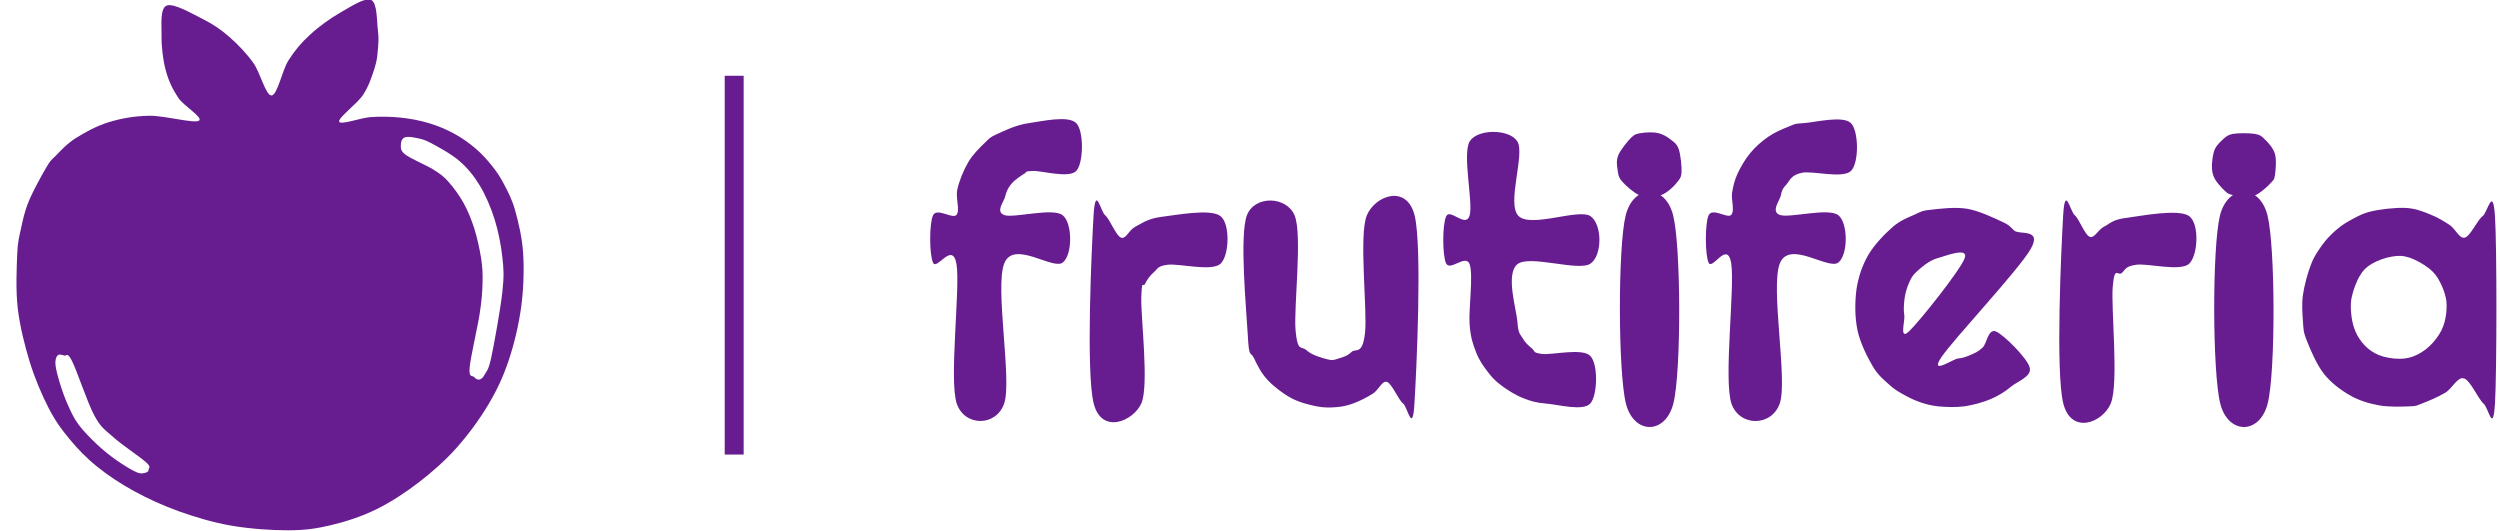
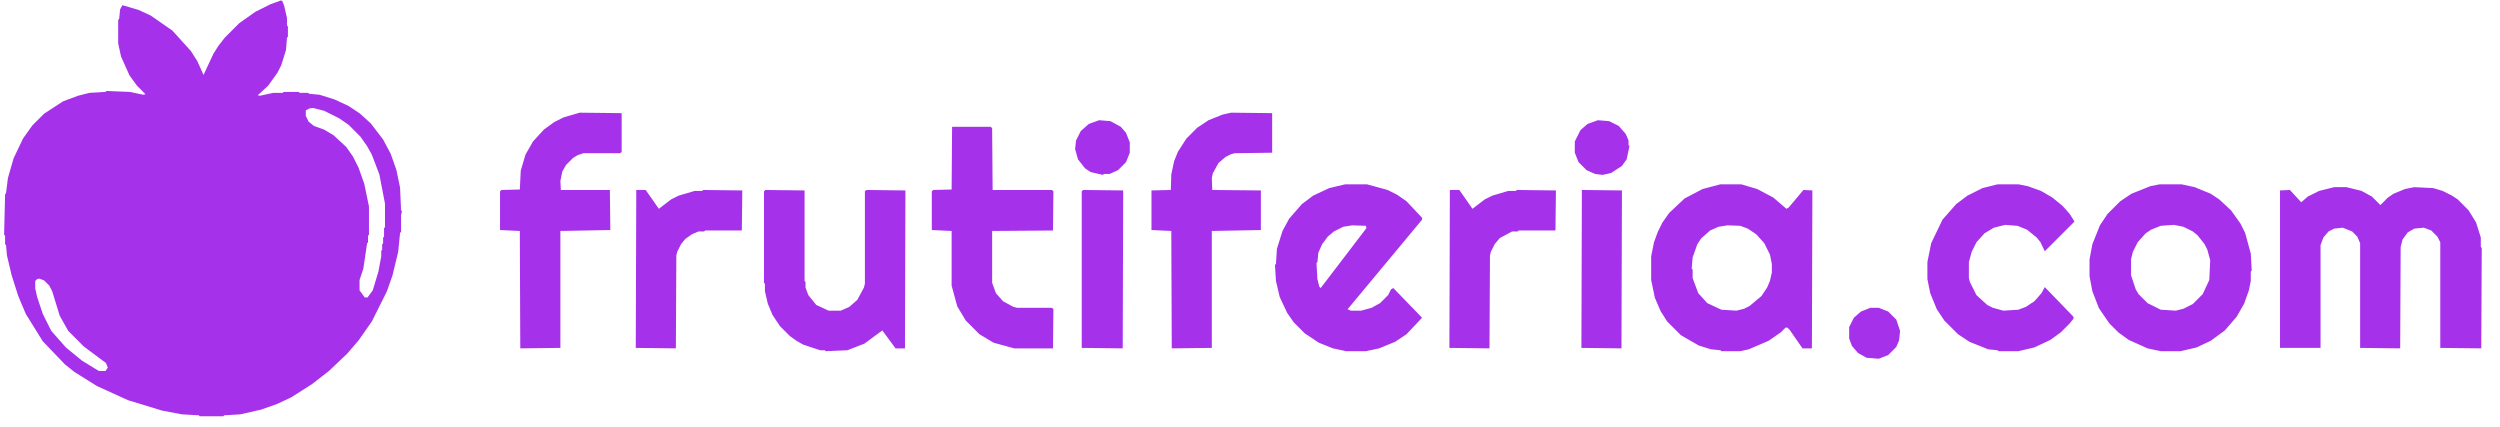
- <svg xmlns="http://www.w3.org/2000/svg" viewBox="0 0 131.47 28" width="132" height="28" role="img" aria-label="Frutiferia" fill="#671D90">
-   <path fill-rule="evenodd" transform="scale(0.4375)" d="M39.3 63.39C37.55 63.8 36.23 63.99 34.23 64C32.23 64.01 29.52 63.82 27.32 63.44C25.11 63.06 22.98 62.41 21.02 61.72C19.06 61.02 17.22 60.17 15.57 59.27C13.92 58.37 12.41 57.36 11.11 56.31C9.81 55.27 8.74 54.15 7.77 52.97C6.79 51.79 6.06 50.79 5.26 49.24C4.46 47.69 3.6 45.68 2.98 43.67C2.36 41.65 1.78 39.31 1.53 37.15C1.28 34.99 1.41 32.28 1.47 30.69C1.54 29.1 1.69 28.69 1.92 27.62C2.15 26.55 2.36 25.51 2.87 24.28C3.38 23.04 4.45 21.12 4.98 20.21C5.52 19.3 5.51 19.4 6.1 18.82C6.68 18.23 7.43 17.38 8.49 16.7C9.56 16.02 11.02 15.2 12.51 14.75C14 14.29 15.6 14 17.42 13.97C19.23 13.94 22.82 14.93 23.4 14.57C23.98 14.2 21.57 12.8 20.9 11.79C20.23 10.78 19.73 9.74 19.4 8.49C19.06 7.25 18.87 5.61 18.89 4.31C18.91 3 18.68 0.99 19.52 0.67C20.37 0.34 22.69 1.71 23.94 2.34C25.2 2.97 26.06 3.58 27.07 4.45C28.07 5.33 29.11 6.4 29.96 7.58C30.81 8.75 31.46 11.56 32.17 11.52C32.88 11.47 33.43 8.52 34.2 7.3C34.98 6.07 35.77 5.14 36.82 4.18C37.87 3.21 39.27 2.2 40.5 1.5C41.73 0.81 43.45 -0.36 44.2 0C44.95 0.36 44.86 2.64 45 3.64C45.13 4.64 45.06 5.22 45 5.98C44.93 6.75 44.9 7.3 44.6 8.22C44.31 9.13 43.92 10.38 43.21 11.45C42.5 12.53 40.17 14.23 40.33 14.68C40.48 15.13 42.9 14.22 44.13 14.13C45.36 14.05 46.53 14.07 47.7 14.19C48.87 14.31 50.07 14.53 51.15 14.86C52.24 15.18 53.28 15.63 54.22 16.14C55.16 16.65 56.02 17.27 56.79 17.92C57.55 18.57 58.22 19.32 58.79 20.04C59.37 20.77 59.78 21.37 60.24 22.27C60.71 23.17 61.2 24.07 61.58 25.45C61.96 26.83 62.41 28.65 62.53 30.58C62.65 32.5 62.59 34.84 62.3 36.98C62.02 39.13 61.46 41.48 60.8 43.45C60.14 45.42 59.4 47.03 58.35 48.79C57.3 50.56 55.91 52.46 54.51 54.03C53.11 55.6 51.56 56.96 49.94 58.21C48.32 59.45 46.53 60.63 44.76 61.49C42.99 62.36 41.06 62.97 39.3 63.39ZM57.27 45.8C57.48 45.74 57.67 45.62 57.9 45.18C58.14 44.73 58.33 44.76 58.69 43.11C59.04 41.46 59.8 37.27 60.02 35.26C60.24 33.24 60.18 32.49 60.02 31.02C59.86 29.55 59.53 27.89 59.08 26.45C58.62 25.01 58 23.55 57.29 22.38C56.58 21.21 55.82 20.28 54.84 19.43C53.85 18.57 52.26 17.72 51.38 17.25C50.51 16.79 50.12 16.75 49.6 16.64C49.07 16.53 48.54 16.46 48.24 16.58C47.94 16.71 47.77 17.05 47.78 17.39C47.79 17.73 47.63 18.12 48.28 18.63C48.94 19.15 50.85 19.93 51.72 20.48C52.59 21.03 52.9 21.26 53.51 21.93C54.11 22.6 54.82 23.56 55.34 24.5C55.86 25.44 56.27 26.45 56.63 27.56C56.98 28.68 57.29 30.09 57.46 31.18C57.63 32.28 57.66 33.04 57.63 34.14C57.6 35.25 57.55 36.12 57.29 37.82C57.03 39.53 56.18 43.1 56.07 44.39C55.96 45.67 56.43 45.28 56.63 45.51C56.83 45.75 57.06 45.86 57.27 45.8ZM6.33 42.91C6.15 43.1 6.04 43.48 6.09 44.05C6.15 44.62 6.4 45.53 6.65 46.34C6.9 47.15 7.23 48.09 7.6 48.9C7.97 49.72 8.3 50.46 8.88 51.25C9.47 52.04 10.35 52.93 11.11 53.64C11.87 54.36 12.66 54.98 13.45 55.54C14.24 56.09 15.25 56.73 15.85 56.98C16.44 57.24 16.74 57.1 16.99 57.04C17.24 56.98 17.33 56.84 17.34 56.63C17.34 56.42 17.71 56.42 17 55.77C16.28 55.13 14.1 53.69 13.06 52.75C12.02 51.81 11.6 51.66 10.77 50.13C9.95 48.61 8.7 44.79 8.09 43.58C7.49 42.38 7.43 43.02 7.14 42.91C6.84 42.8 6.5 42.72 6.33 42.91Z" />
-   <rect x="38" y="4" width="1" height="20" />
-   <path transform="translate(49,6.5) scale(0.75)" d="M1.67 19.75C1.11 18.11 1.93 11.59 1.65 9.93C1.37 8.28 0.27 10.4 0 9.83C-0.27 9.25 -0.27 7.05 0 6.49C0.27 5.93 1.36 6.77 1.64 6.47C1.93 6.16 1.57 5.28 1.71 4.66C1.85 4.04 2.16 3.29 2.48 2.75C2.8 2.2 3.29 1.73 3.63 1.4C3.97 1.07 3.99 1 4.51 0.77C5.04 0.53 5.83 0.13 6.75 0C7.68 -0.13 9.52 -0.56 10.08 0C10.63 0.56 10.6 2.79 10.09 3.36C9.57 3.92 7.62 3.33 7.01 3.37C6.4 3.4 6.67 3.41 6.42 3.56C6.18 3.71 5.75 4 5.53 4.26C5.3 4.53 5.16 4.8 5.08 5.16C5 5.53 4.36 6.25 5.03 6.48C5.71 6.7 8.45 5.93 9.13 6.49C9.82 7.04 9.83 9.25 9.14 9.81C8.45 10.38 5.7 8.2 5.02 9.86C4.33 11.51 5.57 18.08 5.01 19.73C4.45 21.38 2.23 21.38 1.67 19.75ZM56.21 19.75C55.64 18.1 56.46 11.52 56.19 9.87C55.92 8.22 54.87 10.39 54.6 9.83C54.34 9.26 54.34 7.05 54.6 6.49C54.87 5.93 55.91 6.73 56.18 6.47C56.46 6.2 56.18 5.39 56.25 4.91C56.33 4.43 56.42 4.04 56.63 3.57C56.85 3.1 57.17 2.54 57.53 2.11C57.89 1.67 58.35 1.27 58.8 0.96C59.25 0.65 59.79 0.42 60.2 0.26C60.62 0.1 60.55 0.04 61.29 0C62.02 -0.04 64.06 -0.56 64.62 0C65.17 0.56 65.2 2.77 64.63 3.36C64.05 3.94 61.91 3.33 61.15 3.5C60.39 3.66 60.31 4.06 60.07 4.33C59.82 4.59 59.75 4.74 59.68 5.1C59.61 5.46 58.95 6.24 59.63 6.47C60.31 6.7 63.05 5.93 63.74 6.49C64.42 7.04 64.43 9.25 63.74 9.81C63.06 10.38 60.31 8.2 59.62 9.86C58.93 11.51 60.18 18.08 59.61 19.73C59.04 21.38 56.78 21.39 56.21 19.75ZM52.69 3.47C52.67 3.86 52.55 3.94 52.37 4.18C52.19 4.42 51.85 4.73 51.6 4.89C51.35 5.05 51.2 5.11 50.89 5.14C50.58 5.17 50.13 5.25 49.73 5.08C49.34 4.91 48.77 4.41 48.51 4.11C48.25 3.81 48.23 3.59 48.19 3.27C48.14 2.96 48.09 2.62 48.25 2.24C48.41 1.87 48.89 1.28 49.15 1.02C49.42 0.76 49.55 0.75 49.86 0.7C50.17 0.65 50.68 0.62 51.02 0.7C51.37 0.77 51.68 0.96 51.92 1.15C52.17 1.34 52.37 1.46 52.5 1.85C52.63 2.24 52.72 3.08 52.69 3.47ZM94.47 3.67C94.42 4.01 94.34 4.03 94.15 4.24C93.96 4.46 93.55 4.8 93.32 4.95C93.08 5.1 93.02 5.12 92.73 5.14C92.44 5.16 91.87 5.14 91.57 5.08C91.27 5.01 91.17 5 90.93 4.76C90.68 4.51 90.22 4.06 90.1 3.6C89.97 3.15 90.05 2.45 90.16 2.05C90.27 1.65 90.51 1.43 90.74 1.21C90.96 1 91.12 0.84 91.5 0.76C91.89 0.69 92.68 0.7 93.06 0.76C93.44 0.83 93.53 0.91 93.76 1.15C94 1.38 94.35 1.75 94.47 2.17C94.59 2.59 94.52 3.32 94.47 3.67ZM37.79 1.27C38.35 0.4 40.56 0.4 41.13 1.28C41.7 2.16 40.36 5.65 41.21 6.53C42.07 7.41 45.44 5.99 46.28 6.55C47.12 7.12 47.13 9.34 46.27 9.9C45.42 10.46 42 9.25 41.14 9.93C40.28 10.62 41.08 13.13 41.14 14C41.2 14.88 41.35 14.85 41.52 15.16C41.69 15.47 41.94 15.68 42.17 15.87C42.39 16.05 42.19 16.17 42.88 16.25C43.56 16.34 45.71 15.81 46.27 16.39C46.84 16.97 46.78 19.18 46.27 19.74C45.76 20.3 43.99 19.81 43.2 19.75C42.41 19.68 42.07 19.57 41.54 19.36C41 19.15 40.42 18.78 40.01 18.47C39.59 18.16 39.35 17.91 39.05 17.51C38.75 17.12 38.43 16.68 38.22 16.11C38.01 15.55 37.85 15.16 37.77 14.13C37.7 13.1 38.05 10.63 37.77 9.92C37.5 9.21 36.4 10.44 36.12 9.88C35.85 9.32 35.85 7.11 36.13 6.55C36.4 5.99 37.5 7.4 37.77 6.52C38.05 5.64 37.23 2.15 37.79 1.27ZM72.8 6.03C73.63 6.17 74.67 6.67 75.23 6.93C75.78 7.18 75.77 7.24 76.11 7.56C76.45 7.89 78.12 7.38 77.27 8.87C76.41 10.36 71.84 15.21 70.98 16.49C70.13 17.78 71.81 16.6 72.16 16.57C72.51 16.54 72.77 16.44 73.06 16.31C73.35 16.19 73.6 16.08 73.89 15.8C74.19 15.53 74.27 14.44 74.83 14.67C75.38 14.9 77.02 16.54 77.2 17.19C77.39 17.83 76.38 18.16 75.92 18.53C75.47 18.91 75.01 19.19 74.46 19.43C73.91 19.66 73.22 19.85 72.6 19.94C71.99 20.02 71.28 19.99 70.75 19.94C70.22 19.88 69.83 19.77 69.41 19.62C68.98 19.47 68.55 19.24 68.2 19.04C67.85 18.84 67.65 18.72 67.31 18.41C66.97 18.09 66.53 17.77 66.16 17.13C65.79 16.5 65.27 15.49 65.08 14.58C64.89 13.68 64.89 12.59 65.01 11.7C65.14 10.82 65.42 10.02 65.84 9.28C66.27 8.55 67.01 7.79 67.56 7.31C68.11 6.83 68.71 6.62 69.15 6.42C69.6 6.21 69.63 6.16 70.24 6.1C70.85 6.03 71.97 5.89 72.8 6.03ZM109.96 19.74C109.82 21.94 109.51 20.04 109.15 19.74C108.79 19.44 108.22 18.09 107.77 17.97C107.32 17.84 106.95 18.69 106.46 18.98C105.96 19.28 105.22 19.59 104.8 19.75C104.39 19.9 104.47 19.92 103.97 19.94C103.47 19.96 102.5 20 101.8 19.87C101.09 19.74 100.41 19.54 99.76 19.17C99.11 18.8 98.42 18.29 97.91 17.64C97.4 16.99 96.94 15.9 96.7 15.28C96.45 14.66 96.48 14.47 96.44 13.94C96.4 13.41 96.35 12.76 96.44 12.09C96.54 11.42 96.78 10.52 97.02 9.92C97.25 9.32 97.57 8.9 97.84 8.52C98.12 8.14 98.38 7.89 98.67 7.62C98.97 7.36 99.21 7.16 99.63 6.92C100.06 6.69 100.55 6.38 101.22 6.22C101.89 6.06 102.96 5.94 103.65 5.97C104.34 6 104.86 6.21 105.38 6.42C105.9 6.62 106.37 6.91 106.78 7.18C107.19 7.46 107.46 8.17 107.84 8.06C108.23 7.96 108.73 6.8 109.09 6.55C109.44 6.29 109.81 4.35 109.96 6.55C110.1 8.75 110.09 17.54 109.96 19.74ZM11.31 19.74C10.75 17.53 11.17 8.7 11.3 6.49C11.44 4.28 11.79 6.22 12.11 6.48C12.44 6.75 12.88 7.93 13.23 8.06C13.58 8.2 13.76 7.55 14.23 7.3C14.71 7.06 15.08 6.73 16.08 6.6C17.08 6.48 19.55 6 20.24 6.55C20.93 7.09 20.86 9.33 20.24 9.9C19.62 10.47 17.31 9.87 16.53 9.97C15.75 10.07 15.83 10.26 15.56 10.48C15.29 10.71 15.07 11.02 14.92 11.32C14.77 11.62 14.71 10.88 14.66 12.28C14.62 13.69 15.22 18.49 14.66 19.74C14.1 20.98 11.87 21.95 11.31 19.74ZM22.1 6.48C22.65 5.07 24.88 5.14 25.45 6.49C26.02 7.84 25.38 13 25.52 14.58C25.66 16.17 25.92 15.65 26.29 15.99C26.67 16.34 27.4 16.54 27.77 16.63C28.15 16.73 28.27 16.66 28.55 16.57C28.83 16.48 29.14 16.42 29.45 16.12C29.76 15.82 30.23 16.38 30.41 14.77C30.59 13.17 29.96 7.87 30.54 6.49C31.12 5.1 33.34 4.28 33.9 6.49C34.45 8.7 34.03 17.53 33.89 19.74C33.76 21.95 33.41 19.99 33.09 19.74C32.76 19.49 32.31 18.34 31.96 18.22C31.61 18.11 31.37 18.79 30.97 19.04C30.57 19.3 30.01 19.58 29.57 19.74C29.13 19.9 28.78 19.97 28.35 20C27.92 20.03 27.52 20.04 27 19.94C26.48 19.83 25.79 19.67 25.22 19.36C24.64 19.05 23.99 18.55 23.56 18.09C23.12 17.62 22.84 17.08 22.6 16.56C22.37 16.04 22.24 16.64 22.16 14.96C22.07 13.28 21.55 7.89 22.1 6.48ZM52.1 6.48C52.66 8.68 52.68 17.51 52.12 19.73C51.57 21.94 49.34 21.95 48.78 19.75C48.22 17.54 48.21 8.71 48.76 6.5C49.31 4.29 51.54 4.27 52.1 6.48ZM79.57 19.74C79.01 17.53 79.43 8.7 79.56 6.49C79.69 4.28 80.06 6.23 80.37 6.48C80.68 6.73 81.08 7.86 81.42 8C81.76 8.14 81.99 7.53 82.42 7.3C82.86 7.08 83.02 6.79 84.02 6.67C85.02 6.54 87.7 6.01 88.43 6.55C89.17 7.08 89.05 9.33 88.43 9.9C87.81 10.47 85.51 9.86 84.72 9.97C83.93 10.08 83.97 10.29 83.69 10.55C83.41 10.8 83.18 9.98 83.05 11.51C82.92 13.04 83.49 18.36 82.91 19.74C82.33 21.11 80.13 21.95 79.57 19.74ZM93.94 6.48C94.5 8.68 94.52 17.51 93.96 19.73C93.41 21.94 91.18 21.95 90.62 19.75C90.06 17.54 90.05 8.71 90.6 6.5C91.16 4.29 93.38 4.27 93.94 6.48ZM68.71 14.66C69.42 13.99 72.29 10.39 72.62 9.53C72.95 8.67 71.25 9.37 70.68 9.52C70.12 9.68 69.55 10.17 69.21 10.49C68.87 10.81 68.77 11.11 68.63 11.44C68.5 11.77 68.42 12.12 68.38 12.47C68.34 12.83 68.32 13.2 68.38 13.57C68.43 13.93 68 15.34 68.71 14.66ZM102.69 9.4C102.25 9.47 101.66 9.68 101.28 9.91C100.91 10.13 100.68 10.35 100.45 10.74C100.21 11.13 99.97 11.78 99.87 12.27C99.77 12.77 99.81 13.25 99.87 13.69C99.93 14.12 100.06 14.54 100.25 14.91C100.45 15.27 100.71 15.61 101.02 15.87C101.33 16.12 101.69 16.33 102.11 16.44C102.54 16.56 103.14 16.63 103.59 16.57C104.04 16.52 104.44 16.36 104.81 16.12C105.19 15.89 105.57 15.52 105.83 15.16C106.1 14.81 106.29 14.45 106.41 14.01C106.53 13.57 106.59 13.01 106.54 12.54C106.48 12.07 106.29 11.57 106.09 11.19C105.89 10.8 105.68 10.52 105.32 10.23C104.96 9.94 104.35 9.6 103.91 9.46C103.47 9.32 103.13 9.32 102.69 9.4Z" />
+ <svg xmlns="http://www.w3.org/2000/svg" viewBox="0 0 586.28 100" width="176" height="30" fill="#A531EB" role="img" aria-label="Frutiferia">
+   <path fill-rule="evenodd" d="M65.71 0.11 L63.27 1 L59.73 2.77 L55.97 5.42 L52.54 8.85 L51 10.84 L49.89 12.61 L47.57 17.59 L46.13 14.38 L44.58 11.95 L40.27 7.19 L35.18 3.65 L32.3 2.32 L28.54 1.22 L27.99 2.21 L27.77 4.42 L27.54 4.65 L27.54 10.18 L28.21 13.27 L30.2 17.7 L31.97 20.13 L33.96 22.12 L33.41 22.23 L30.31 21.57 L24.78 21.35 L24.56 21.57 L20.8 21.79 L18.14 22.46 L14.6 23.78 L10.18 26.66 L7.41 29.42 L5.2 32.52 L2.99 37.17 L1.66 41.81 L1.22 45.35 L1 45.58 L0.77 55.09 L1 55.31 L1 57.3 L1.22 57.52 L1.44 59.96 L2.54 64.6 L4.09 69.47 L5.86 73.67 L9.85 80.09 L15.04 85.51 L17.26 87.28 L22.57 90.6 L29.87 93.92 L37.83 96.35 L42.48 97.23 L46.46 97.46 L46.68 97.68 L52.21 97.68 L52.43 97.46 L56.19 97.23 L61.06 96.13 L64.82 94.8 L68.14 93.25 L73.01 90.15 L76.99 87.06 L81.31 82.96 L83.96 79.87 L87.06 75.44 L90.6 68.36 L91.92 64.6 L93.25 59.07 L93.69 54.65 L93.92 54.42 L93.92 50.44 L94.14 49.56 L93.92 49.34 L93.69 44.03 L92.81 39.82 L91.48 36.06 L89.71 32.74 L86.84 28.98 L84.29 26.66 L81.64 24.89 L78.32 23.34 L74.78 22.23 L72.35 22.01 L72.12 21.79 L70.13 21.79 L69.91 21.57 L66.37 21.57 L66.15 21.79 L63.94 21.79 L60.84 22.46 L60.29 22.35 L62.72 20.13 L64.93 17.04 L65.82 15.27 L66.92 11.73 L67.15 8.85 L67.37 8.63 L67.37 6.19 L67.15 5.97 L67.15 4.2 L66.48 1.33 L66.04 0.22ZM72.46 25.44 L73.23 25.33 L75.88 26 L79.42 27.77 L81.64 29.31 L84.4 32.08 L85.95 34.29 L87.06 36.28 L88.83 40.93 L90.15 47.79 L90.15 53.32 L89.93 53.54 L89.93 55.53 L89.71 55.75 L89.71 57.08 L89.49 57.3 L89.49 58.63 L89.27 58.85 L89.27 60.18 L88.61 63.72 L87.28 68.14 L86.06 69.8 L85.4 69.8 L84.18 68.14 L84.18 65.71 L85.07 63.05 L85.95 57.08 L86.17 56.86 L86.17 55.31 L86.39 55.09 L86.39 48.45 L85.29 43.14 L83.96 39.38 L82.63 36.73 L81.08 34.51 L78.1 31.75 L75.88 30.42 L73.45 29.54 L72.23 28.54 L71.57 27.21 L71.57 25.88ZM135.84 26.44 L132.08 27.54 L129.87 28.65 L127.43 30.42 L124.89 33.19 L123.12 36.28 L122.01 40.04 L121.79 44.47 L117.48 44.58 L117.15 44.91 L117.15 53.98 L121.79 54.2 L121.9 81.75 L131.31 81.64 L131.31 54.2 L143.03 53.98 L142.92 44.58 L131.42 44.58 L131.31 42.48 L131.75 40.27 L132.63 38.72 L134.29 37.06 L135.4 36.39 L136.73 35.95 L145.35 35.95 L145.69 35.62 L145.69 26.55ZM288.72 26.44 L286.73 26.88 L283.41 28.21 L280.75 29.98 L278.21 32.52 L276.22 35.62 L275.33 37.83 L274.67 40.93 L274.56 44.58 L270.02 44.69 L270.02 53.98 L274.67 54.2 L274.78 81.75 L284.18 81.64 L284.18 54.2 L295.69 53.98 L295.69 44.69 L284.29 44.58 L284.18 41.81 L284.4 40.71 L285.73 38.27 L287.39 36.84 L288.72 36.17 L289.6 35.95 L298.34 35.84 L298.34 26.55ZM257.74 28.21 L255.31 29.09 L253.43 30.75 L252.32 32.96 L252.1 34.96 L252.77 37.39 L254.42 39.49 L255.75 40.38 L258.63 41.04 L258.85 40.82 L260.18 40.82 L262.17 39.93 L264.05 38.05 L264.93 35.84 L264.93 33.41 L264.05 31.19 L262.83 29.76 L260.4 28.43ZM374.78 28.21 L372.35 29.09 L370.69 30.53 L369.36 33.19 L369.36 35.84 L370.24 38.05 L372.12 39.93 L374.12 40.82 L375.88 41.04 L377.88 40.6 L380.42 38.94 L381.53 37.39 L382.19 34.29 L381.97 34.07 L381.97 32.96 L381.31 31.42 L379.65 29.54 L377.43 28.43ZM223.23 29.76 L223.12 44.47 L218.81 44.58 L218.47 44.91 L218.47 53.98 L223.12 54.2 L223.12 67.04 L224.45 71.9 L226.44 75.22 L229.65 78.43 L232.96 80.42 L237.83 81.75 L246.9 81.75 L247.01 72.57 L246.68 72.23 L238.5 72.23 L237.61 72.01 L235.18 70.69 L233.52 68.81 L232.63 66.37 L232.63 54.2 L246.9 54.09 L247.01 44.91 L246.68 44.58 L232.74 44.58 L232.63 30.09 L232.3 29.76ZM315.49 43.25 L311.73 44.14 L307.96 45.91 L305.31 47.9 L302.32 51.33 L300.77 54.2 L299.45 58.41 L299.23 61.95 L299 62.17 L299.23 65.93 L300.11 69.69 L301.88 73.45 L303.43 75.66 L305.97 78.21 L309.29 80.42 L312.61 81.75 L315.71 82.41 L320.35 82.41 L323.45 81.75 L327.21 80.2 L329.87 78.43 L333.52 74.56 L326.77 67.59 L326.22 67.92 L325.55 69.25 L323.67 71.13 L321.68 72.23 L319.25 72.9 L316.81 72.9 L316.04 72.57 L333.52 51.55 L333.52 51.11 L329.87 47.23 L327.65 45.69 L325.44 44.58 L320.58 43.25ZM403.54 43.25 L399.34 44.36 L395.13 46.57 L391.48 50 L389.93 52.21 L388.83 54.42 L387.94 56.86 L387.28 60.18 L387.28 65.71 L388.16 69.91 L389.49 73.01 L391.04 75.44 L394.25 78.65 L398.45 81.08 L401.33 81.97 L403.54 82.19 L403.76 82.41 L408.19 82.41 L410.18 81.97 L414.82 79.98 L417.7 77.99 L418.81 76.88 L419.25 76.88 L419.8 77.43 L422.79 81.75 L425 81.75 L425.11 44.69 L423.01 44.58 L419.58 48.67 L419.03 49 L415.93 46.35 L412.17 44.36 L408.41 43.25ZM468.58 43.25 L465.04 44.14 L461.5 45.91 L458.85 47.9 L455.64 51.55 L452.99 57.08 L452.1 61.5 L452.1 65.49 L452.77 68.81 L454.31 72.57 L456.08 75.22 L459.29 78.43 L461.95 80.2 L466.37 81.97 L468.58 82.19 L468.81 82.41 L473.45 82.41 L477.21 81.53 L480.97 79.76 L483.41 77.99 L485.51 75.88 L486.39 74.78 L486.39 74.34 L479.65 67.37 L478.87 68.81 L477.21 70.69 L475.22 72.01 L473.45 72.68 L469.91 72.9 L467.48 72.23 L466.15 71.57 L463.61 69.25 L462.06 66.15 L461.84 65.27 L461.84 61.5 L462.5 59.07 L463.61 56.86 L465.49 54.76 L467.7 53.43 L470.35 52.77 L473.23 52.99 L475.44 53.87 L477.77 55.75 L478.65 56.86 L479.65 58.96 L486.62 51.99 L485.51 50.22 L483.85 48.34 L481.42 46.35 L478.76 44.8 L475.66 43.69 L473.45 43.25ZM506.64 43.25 L504.42 43.69 L500 45.46 L497.35 47.23 L494.36 50.22 L492.59 52.88 L490.82 57.3 L490.15 60.84 L490.15 64.82 L490.82 68.36 L492.37 72.35 L494.8 75.88 L496.9 77.99 L499.34 79.76 L503.76 81.75 L506.86 82.41 L511.5 82.41 L515.27 81.53 L518.58 79.98 L521.9 77.54 L524.67 74.34 L526.44 71.24 L527.54 68.14 L527.99 65.93 L527.99 63.72 L528.21 63.5 L527.99 59.51 L526.66 54.65 L525.55 52.43 L523.34 49.34 L520.58 46.79 L518.58 45.46 L514.82 43.92 L511.73 43.25ZM547.57 43.92 L544.03 44.8 L541.37 46.13 L539.82 47.46 L537.17 44.58 L534.85 44.69 L534.85 81.64 L544.36 81.64 L544.36 57.52 L545.02 55.75 L546.24 54.31 L547.57 53.65 L549.56 53.43 L551.77 54.31 L552.99 55.53 L553.65 57.08 L553.65 81.64 L563.05 81.75 L563.16 57.96 L563.61 56.19 L564.82 54.54 L566.37 53.65 L568.58 53.43 L570.35 54.09 L571.79 55.53 L572.46 56.86 L572.46 81.64 L582.08 81.75 L582.19 58.19 L581.97 57.96 L581.97 55.75 L580.86 52.21 L579.09 49.34 L576.55 46.79 L575.22 45.91 L573.01 44.8 L570.8 44.14 L566.37 43.92 L564.16 44.36 L561.5 45.46 L560.18 46.35 L558.41 48.12 L556.42 46.13 L553.98 44.8 L550.44 43.92ZM149.12 44.58 L149 81.64 L158.41 81.75 L158.52 59.96 L158.74 59.07 L159.62 57.3 L160.62 56.08 L162.17 54.98 L163.72 54.31 L165.04 54.31 L165.27 54.09 L173.89 54.09 L174 44.69 L164.82 44.58 L164.6 44.8 L162.83 44.8 L159.07 45.91 L157.3 46.79 L154.42 49 L151.33 44.58ZM179.42 44.58 L179.09 44.91 L179.09 66.37 L179.31 66.59 L179.31 68.36 L179.98 71.24 L181.08 73.89 L182.85 76.55 L185.18 78.87 L186.73 79.98 L188.27 80.86 L192.26 82.19 L193.36 82.19 L193.58 82.41 L198.67 82.19 L202.65 80.64 L206.86 77.54 L209.96 81.75 L212.17 81.75 L212.28 44.69 L203.1 44.58 L202.77 44.91 L202.77 66.59 L202.54 67.48 L201 70.35 L199.12 72.01 L197.12 72.9 L194.25 72.9 L191.37 71.57 L189.49 69.25 L188.83 67.48 L188.83 66.15 L188.61 65.93 L188.61 44.69ZM253.98 44.58 L253.65 44.91 L253.65 81.64 L263.27 81.75 L263.38 44.69ZM340.04 44.58 L339.93 81.64 L349.34 81.75 L349.45 59.96 L349.67 59.07 L350.55 57.3 L351.77 55.86 L354.65 54.31 L355.97 54.31 L356.19 54.09 L364.82 54.09 L364.93 44.69 L355.75 44.58 L355.53 44.8 L353.76 44.8 L350 45.91 L348.23 46.79 L345.35 49 L342.26 44.58ZM371.02 44.58 L370.91 81.64 L380.31 81.75 L380.42 44.69ZM317.15 52.88 L320.35 52.99 L320.46 53.54 L309.73 67.59 L309.4 67.26 L308.96 65.49 L308.74 61.73 L308.96 61.5 L309.18 59.29 L310.07 57.3 L311.39 55.53 L312.83 54.31 L315.04 53.21ZM405.2 52.88 L408.19 52.99 L409.96 53.65 L411.95 54.98 L413.83 57.08 L415.15 59.73 L415.6 61.95 L415.6 63.94 L415.15 65.93 L414.49 67.48 L413.16 69.47 L410.4 71.79 L409.07 72.46 L407.3 72.9 L403.76 72.68 L400.44 71.13 L398.34 68.81 L397.01 65.27 L397.01 63.27 L396.79 63.05 L397.01 60.4 L398.12 57.3 L399 55.97 L401.11 54.09 L403.1 53.21ZM508.3 52.88 L509.96 52.77 L512.17 53.21 L514.38 54.31 L515.49 55.2 L517.15 57.3 L517.81 58.63 L518.47 61.06 L518.25 65.71 L516.7 69.03 L514.38 71.35 L512.17 72.46 L510.4 72.9 L506.86 72.68 L503.76 71.13 L501.66 69.03 L501 67.92 L499.89 64.6 L499.89 60.84 L500.33 59.07 L501.44 56.86 L503.32 54.76 L504.65 53.87 L506.86 52.99ZM8.52 65.49 L9.07 65.38 L10.18 65.82 L11.39 67.04 L12.06 68.36 L13.83 74.12 L15.82 77.65 L19.47 81.31 L24.67 85.18 L25.11 86.28 L24.56 87.06 L23.01 87.06 L19.03 84.62 L15.27 81.53 L11.84 77.65 L9.85 73.67 L8.52 69.69 L8.08 67.7 L8.08 65.93ZM438.72 72.23 L436.5 73.12 L434.85 74.56 L433.74 76.77 L433.74 79.42 L434.4 81.19 L435.84 82.85 L437.83 83.96 L440.71 84.18 L442.92 83.3 L444.8 81.42 L445.46 79.87 L445.69 77.65 L444.8 75 L442.92 73.12 L440.71 72.23Z" />
</svg>
